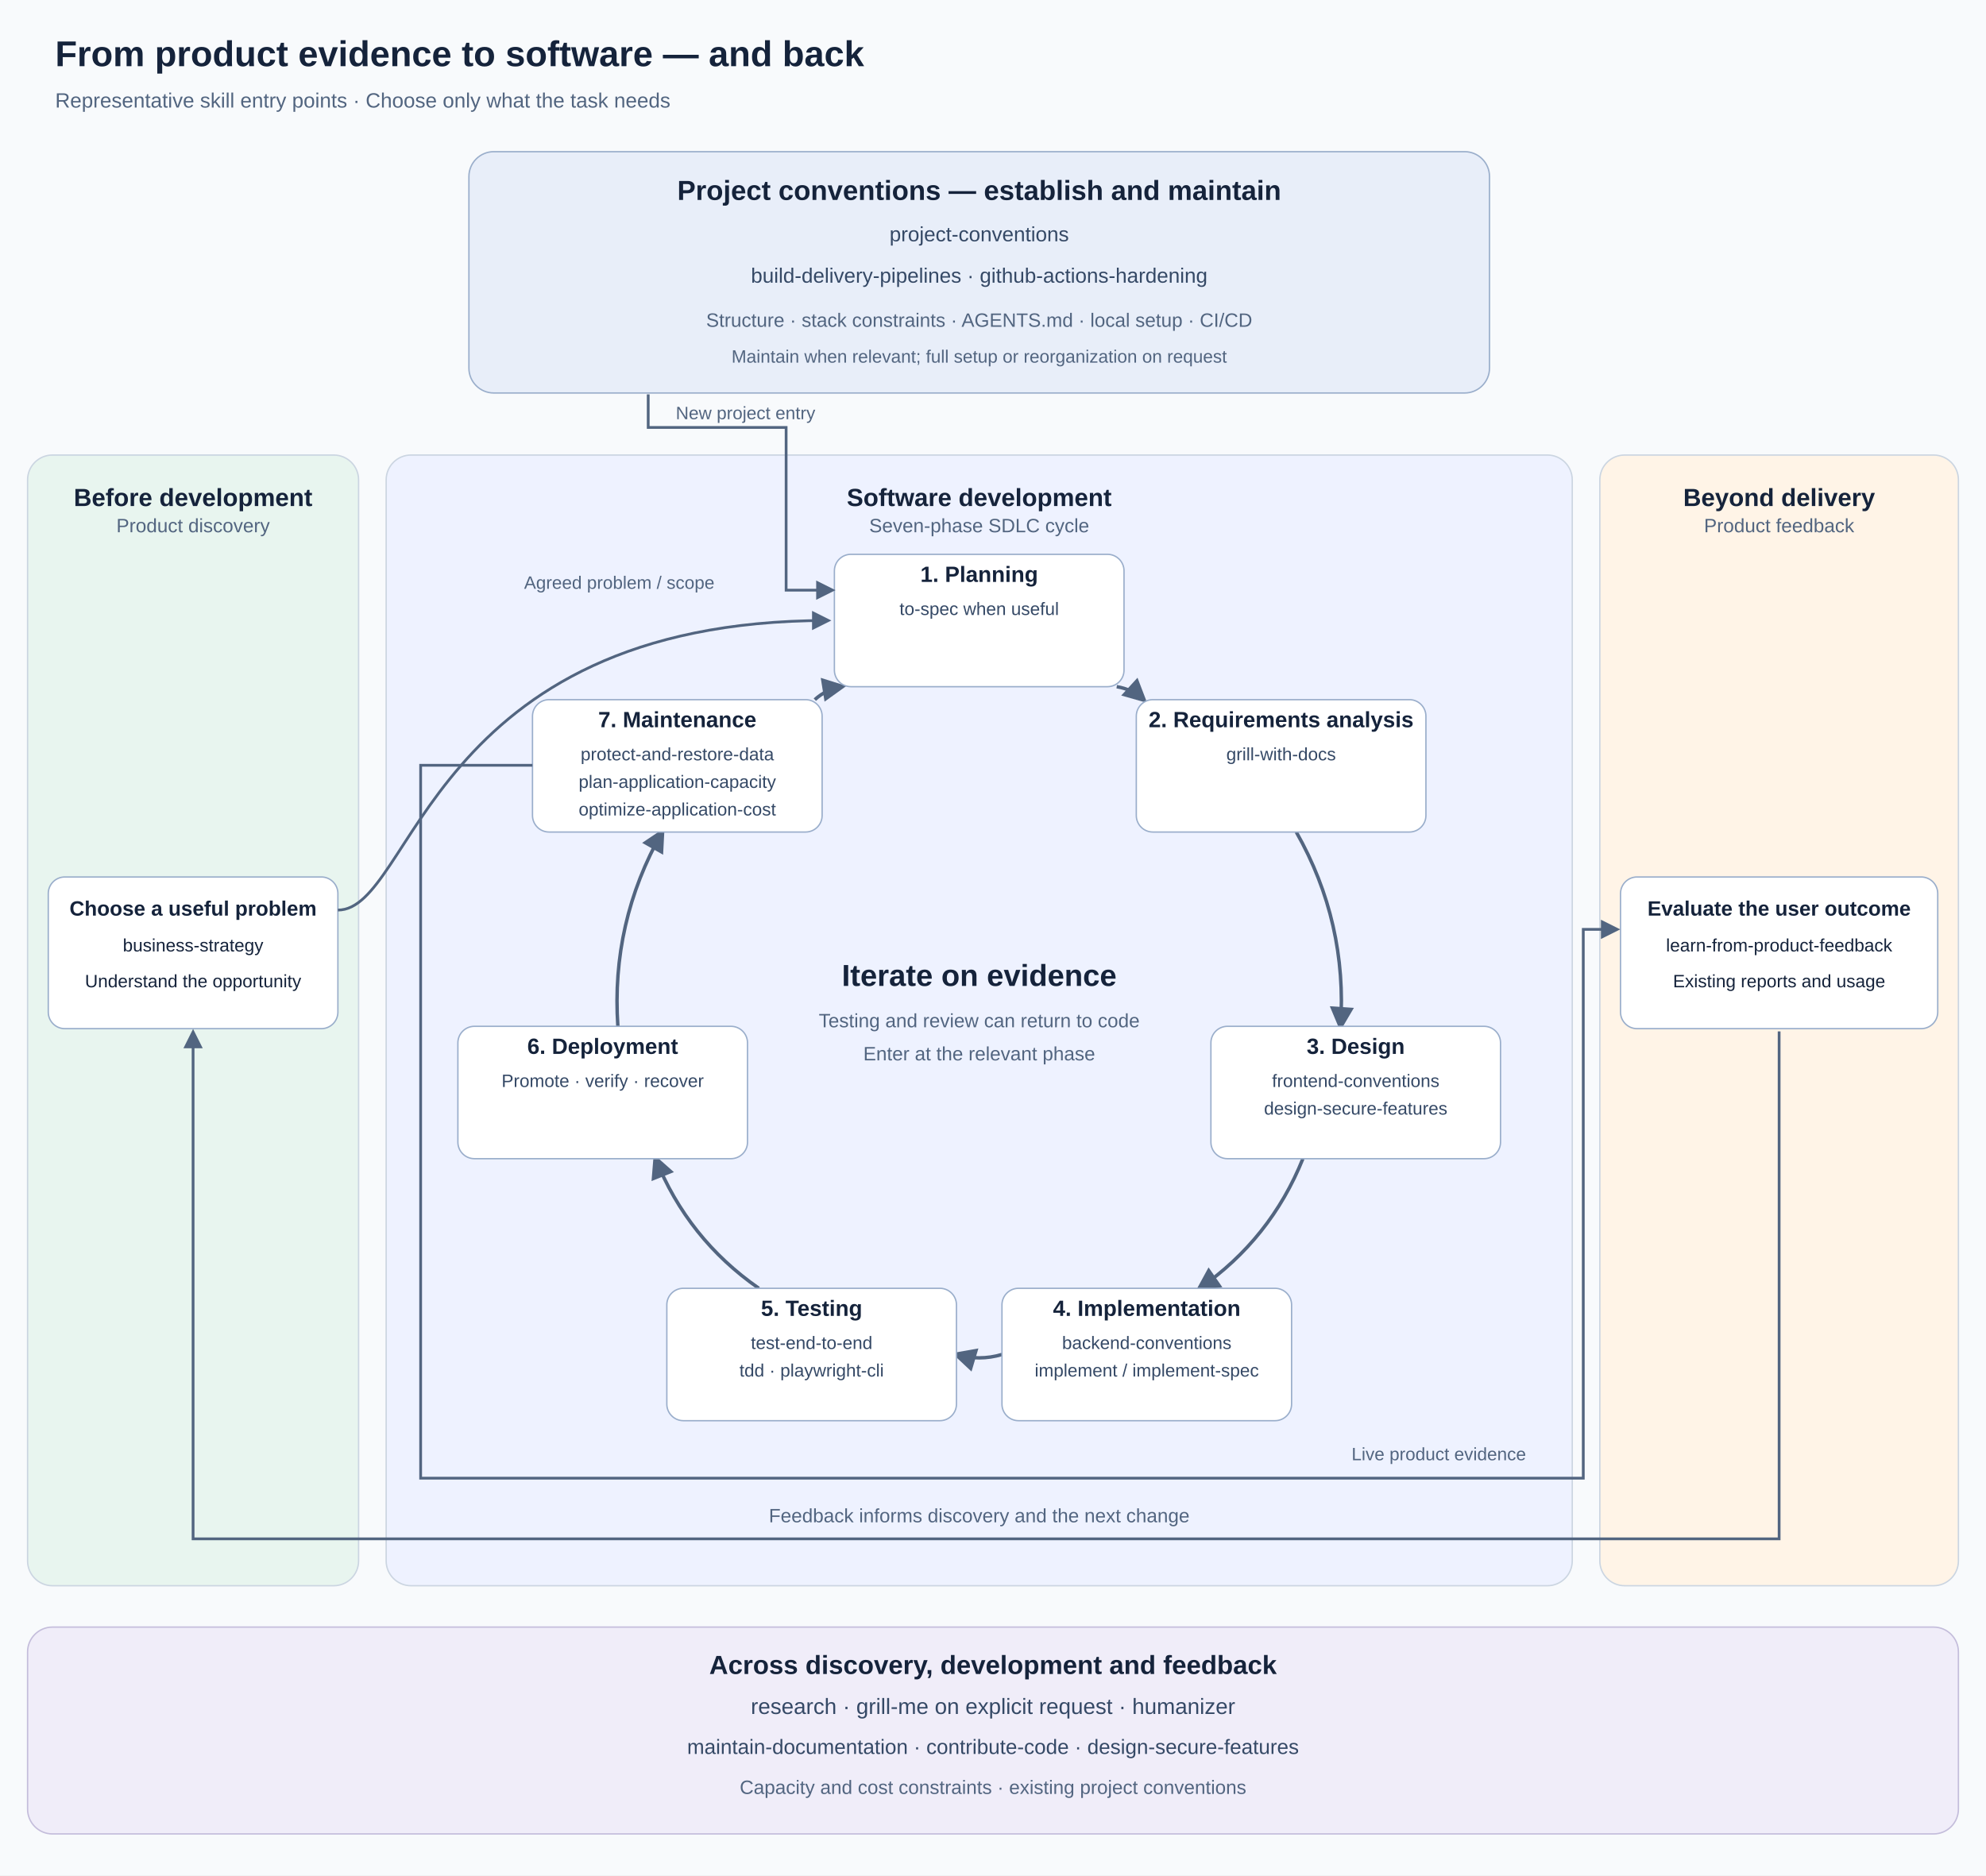
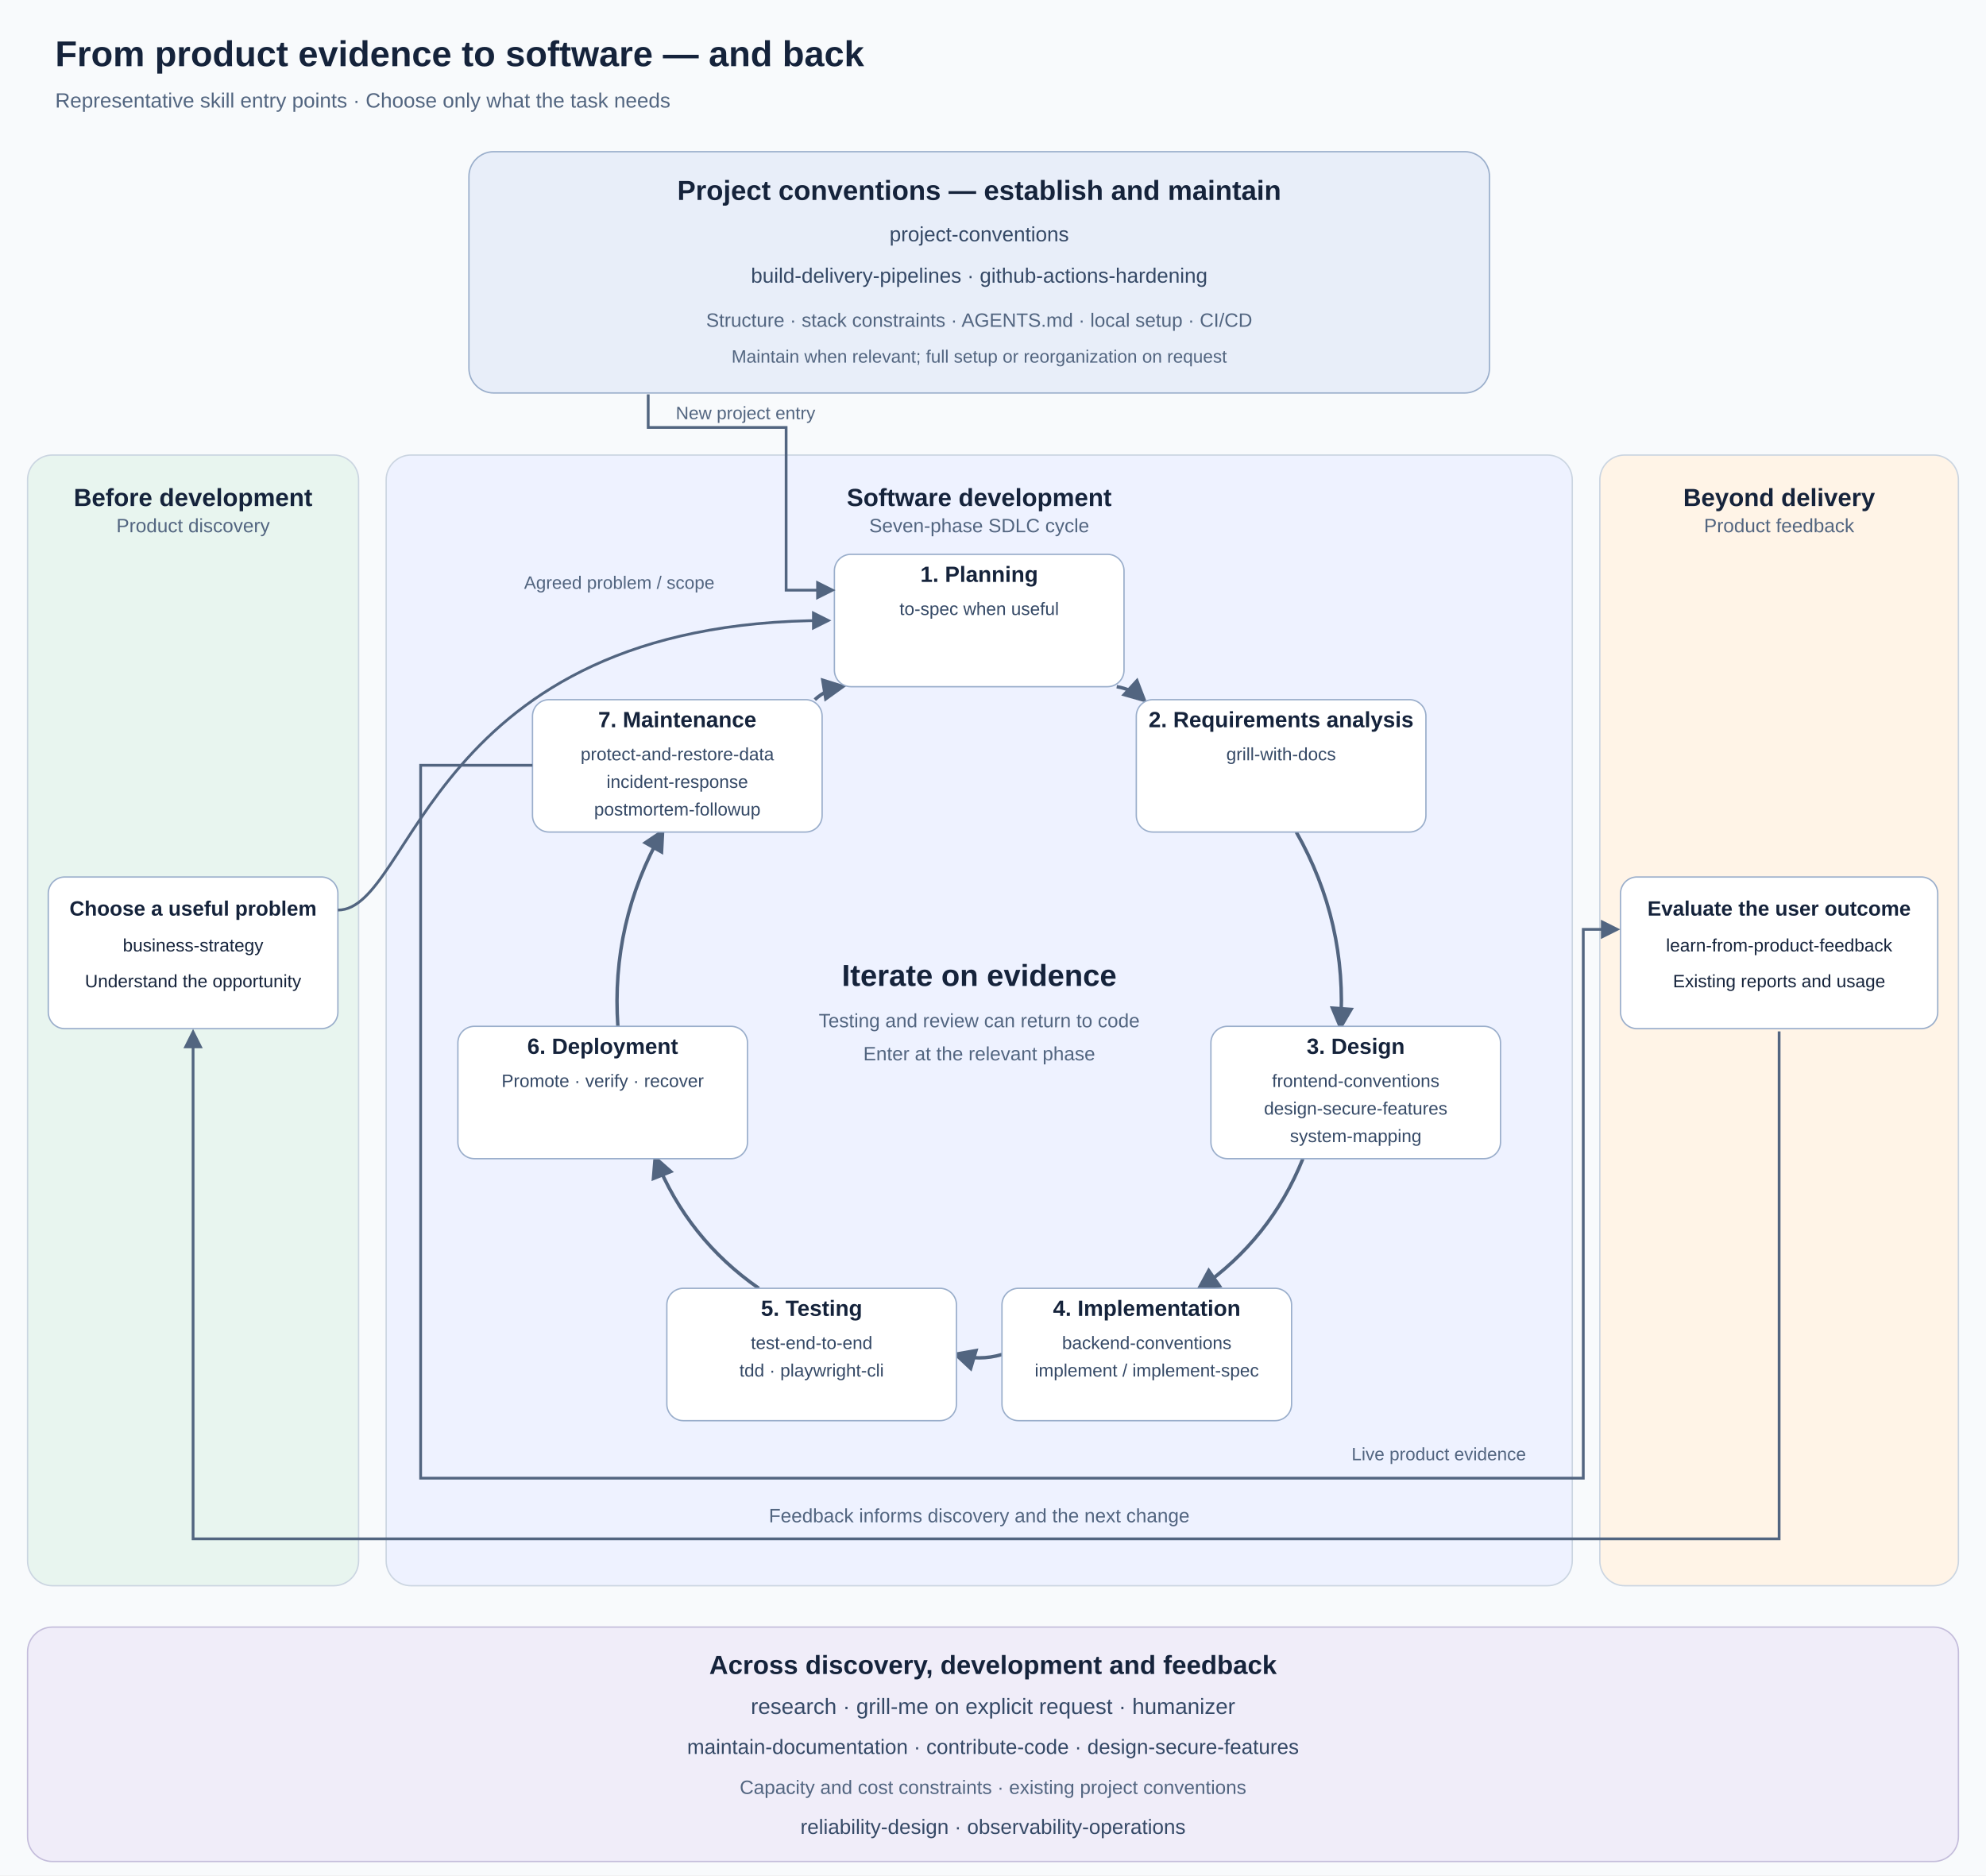
<svg xmlns="http://www.w3.org/2000/svg" viewBox="0 0 1440 1360" role="img" aria-labelledby="title desc">
  <defs>
    <marker id="arrow" viewBox="0 0 10 10" refX="8" refY="5" markerWidth="7" markerHeight="7" orient="auto-start-reverse">
      <path d="M 0 0 L 10 5 L 0 10 z" fill="#526580" />
    </marker>
  </defs>
  <rect width="1440" height="1360" fill="#f8fafc" />
  <g font-family="Arial, Helvetica, sans-serif">
    <text x="40" y="48" font-size="26" font-weight="700" fill="#15233b">From product evidence to software — and back</text>
    <text x="40" y="78" font-size="15" fill="#526580">Representative skill entry points · Choose only what the task needs</text>
    <rect x="340" y="110" width="740" height="175" rx="18" fill="#e8eef9" stroke="#9aaecb" />
    <text x="710" y="145" text-anchor="middle" font-size="20" font-weight="700" fill="#15233b">Project conventions — establish and maintain</text>
    <text x="710" y="175" text-anchor="middle" font-size="15" fill="#354966">project-conventions</text>
    <text x="710" y="205" text-anchor="middle" font-size="15" fill="#354966">build-delivery-pipelines · github-actions-hardening</text>
    <text x="710" y="237" text-anchor="middle" font-size="14" fill="#526580">Structure · stack constraints · AGENTS.md · local setup · CI/CD</text>
    <text x="710" y="263" text-anchor="middle" font-size="13" fill="#526580">Maintain when relevant; full setup or reorganization on request</text>
    <g transform="translate(0 220)">
      <rect x="20" y="110" width="240" height="820" rx="18" fill="#e8f5ef" stroke="#cbd5e1" />
      <text x="140.0" y="147" text-anchor="middle" font-size="18" font-weight="700" fill="#15233b">Before development</text>
      <text x="140.0" y="166" text-anchor="middle" font-size="14" fill="#526580">Product discovery</text>
      <rect x="280" y="110" width="860" height="820" rx="18" fill="#eef2ff" stroke="#cbd5e1" />
      <text x="710.0" y="147" text-anchor="middle" font-size="18" font-weight="700" fill="#15233b">Software development</text>
      <text x="710.0" y="166" text-anchor="middle" font-size="14" fill="#526580">Seven-phase SDLC cycle</text>
      <rect x="1160" y="110" width="260" height="820" rx="18" fill="#fff4e7" stroke="#cbd5e1" />
      <text x="1290.0" y="147" text-anchor="middle" font-size="18" font-weight="700" fill="#15233b">Beyond delivery</text>
      <text x="1290.0" y="166" text-anchor="middle" font-size="14" fill="#526580">Product feedback</text>
      <path d="M 809.7 278.0 Q 820.9 279.8 829.2 287.4" fill="none" stroke="#526580" stroke-width="2.5" marker-end="url(#arrow)" />
      <path d="M 939.9 383.4 Q 977.1 449.0 972.0 524.3" fill="none" stroke="#526580" stroke-width="2.5" marker-end="url(#arrow)" />
      <path d="M 944.7 620.3 Q 921.3 678.5 869.8 714.3" fill="none" stroke="#526580" stroke-width="2.5" marker-end="url(#arrow)" />
      <path d="M 726.5 762.3 Q 710.0 767.2 693.5 762.3" fill="none" stroke="#526580" stroke-width="2.5" marker-end="url(#arrow)" />
      <path d="M 550.2 714.3 Q 498.7 678.5 475.3 620.3" fill="none" stroke="#526580" stroke-width="2.5" marker-end="url(#arrow)" />
      <path d="M 448.0 524.3 Q 442.9 449.0 480.1 383.4" fill="none" stroke="#526580" stroke-width="2.5" marker-end="url(#arrow)" />
      <path d="M 590.8 287.4 Q 599.1 279.8 610.3 278.0" fill="none" stroke="#526580" stroke-width="2.5" marker-end="url(#arrow)" />
      <text x="710" y="495" text-anchor="middle" font-size="22" font-weight="700" fill="#15233b">Iterate on evidence</text>
      <text x="710" y="525" text-anchor="middle" font-size="14" fill="#526580">Testing and review can return to code</text>
      <text x="710" y="549" text-anchor="middle" font-size="14" fill="#526580">Enter at the relevant phase</text>
      <rect x="605.0" y="182.0" width="210" height="96" rx="12" fill="white" stroke="#9aaecb" />
      <text x="710.0" y="202.0" text-anchor="middle" font-size="16" font-weight="700" fill="#15233b">1. Planning</text>
      <text x="710.0" y="226.0" text-anchor="middle" font-size="13" fill="#354966">to-spec when useful</text>
      <rect x="823.9" y="287.4" width="210" height="96" rx="12" fill="white" stroke="#9aaecb" />
      <text x="928.9" y="307.4" text-anchor="middle" font-size="16" font-weight="700" fill="#15233b">2. Requirements analysis</text>
      <text x="928.9" y="331.4" text-anchor="middle" font-size="13" fill="#354966">grill-with-docs</text>
      <rect x="878.0" y="524.3" width="210" height="96" rx="12" fill="white" stroke="#9aaecb" />
      <text x="983.0" y="544.3" text-anchor="middle" font-size="16" font-weight="700" fill="#15233b">3. Design</text>
      <text x="983.0" y="568.3" text-anchor="middle" font-size="13" fill="#354966">frontend-conventions</text>
      <text x="983.0" y="588.3" text-anchor="middle" font-size="13" fill="#354966">design-secure-features</text>
+       <text x="983.0" y="608.3" text-anchor="middle" font-size="13" fill="#354966">system-mapping</text>
      <rect x="726.5" y="714.3" width="210" height="96" rx="12" fill="white" stroke="#9aaecb" />
      <text x="831.5" y="734.3" text-anchor="middle" font-size="16" font-weight="700" fill="#15233b">4. Implementation</text>
      <text x="831.5" y="758.3" text-anchor="middle" font-size="13" fill="#354966">backend-conventions</text>
      <text x="831.5" y="778.3" text-anchor="middle" font-size="13" fill="#354966">implement / implement-spec</text>
      <rect x="483.5" y="714.3" width="210" height="96" rx="12" fill="white" stroke="#9aaecb" />
      <text x="588.5" y="734.3" text-anchor="middle" font-size="16" font-weight="700" fill="#15233b">5. Testing</text>
      <text x="588.5" y="758.3" text-anchor="middle" font-size="13" fill="#354966">test-end-to-end</text>
      <text x="588.5" y="778.3" text-anchor="middle" font-size="13" fill="#354966">tdd · playwright-cli</text>
      <rect x="332.0" y="524.3" width="210" height="96" rx="12" fill="white" stroke="#9aaecb" />
      <text x="437.0" y="544.3" text-anchor="middle" font-size="16" font-weight="700" fill="#15233b">6. Deployment</text>
      <text x="437.0" y="568.3" text-anchor="middle" font-size="13" fill="#354966">Promote · verify · recover</text>
      <rect x="386.1" y="287.4" width="210" height="96" rx="12" fill="white" stroke="#9aaecb" />
      <text x="491.1" y="307.4" text-anchor="middle" font-size="16" font-weight="700" fill="#15233b">7. Maintenance</text>
      <text x="491.1" y="331.4" text-anchor="middle" font-size="13" fill="#354966">protect-and-restore-data</text>
-       <text x="491.1" y="351.4" text-anchor="middle" font-size="13" fill="#354966">plan-application-capacity</text>
-       <text x="491.1" y="371.4" text-anchor="middle" font-size="13" fill="#354966">optimize-application-cost</text>
+       <text x="491.1" y="351.4" text-anchor="middle" font-size="13" fill="#354966">incident-response</text>
+       <text x="491.1" y="371.4" text-anchor="middle" font-size="13" fill="#354966">postmortem-followup</text>
      <rect x="35" y="416" width="210" height="110" rx="12" fill="white" stroke="#9aaecb" />
      <text x="140.0" y="444" text-anchor="middle" font-size="15" fill="#15233b" font-weight="700">Choose a useful problem</text>
      <text x="140.0" y="470" text-anchor="middle" font-size="13" fill="#15233b" font-weight="400">business-strategy</text>
      <text x="140.0" y="496" text-anchor="middle" font-size="13" fill="#15233b" font-weight="400">Understand the opportunity</text>
      <rect x="1175" y="416" width="230" height="110" rx="12" fill="white" stroke="#9aaecb" />
      <text x="1290.0" y="444" text-anchor="middle" font-size="15" fill="#15233b" font-weight="700">Evaluate the user outcome</text>
      <text x="1290.0" y="470" text-anchor="middle" font-size="13" fill="#15233b" font-weight="400">learn-from-product-feedback</text>
      <text x="1290.0" y="496" text-anchor="middle" font-size="13" fill="#15233b" font-weight="400">Existing reports and usage</text>
      <path d="M 245 440 C 300 440 310 230 600 230" fill="none" stroke="#526580" stroke-width="2" marker-end="url(#arrow)" />
      <text x="380" y="207" font-size="13" fill="#526580">Agreed problem / scope</text>
      <path d="M 386 335 H 305 V 852 H 1148 V 454 H 1172" fill="none" stroke="#526580" stroke-width="2" marker-end="url(#arrow)" />
      <text x="980" y="839" font-size="13" fill="#526580">Live product evidence</text>
      <path d="M 1290 528 V 896 H 140 V 529" fill="none" stroke="#526580" stroke-width="2" marker-end="url(#arrow)" />
      <text x="710" y="884" text-anchor="middle" font-size="14" fill="#526580">Feedback informs discovery and the next change</text>
    </g>
    <path d="M 470 286 V 310 H 570 V 428 H 603" fill="none" stroke="#526580" stroke-width="2" marker-end="url(#arrow)" />
    <text x="490" y="304" font-size="13" fill="#526580">New project entry</text>
-     <rect x="20" y="1180" width="1400" height="150" rx="18" fill="#f0edf9" stroke="#c4bddb" />
+     <rect x="20" y="1180" width="1400" height="170" rx="18" fill="#f0edf9" stroke="#c4bddb" />
    <text x="720" y="1214" text-anchor="middle" font-size="19" font-weight="700" fill="#15233b">Across discovery, development and feedback</text>
    <text x="720" y="1243" text-anchor="middle" font-size="16" fill="#354966">research · grill-me on explicit request · humanizer</text>
    <text x="720" y="1272" text-anchor="middle" font-size="15" fill="#354966">maintain-documentation · contribute-code · design-secure-features</text>
    <text x="720" y="1301" text-anchor="middle" font-size="14" fill="#526580">Capacity and cost constraints · existing project conventions</text>
+     <text x="720" y="1330" text-anchor="middle" font-size="15" fill="#354966">reliability-design · observability-operations</text>
  </g>
</svg>
